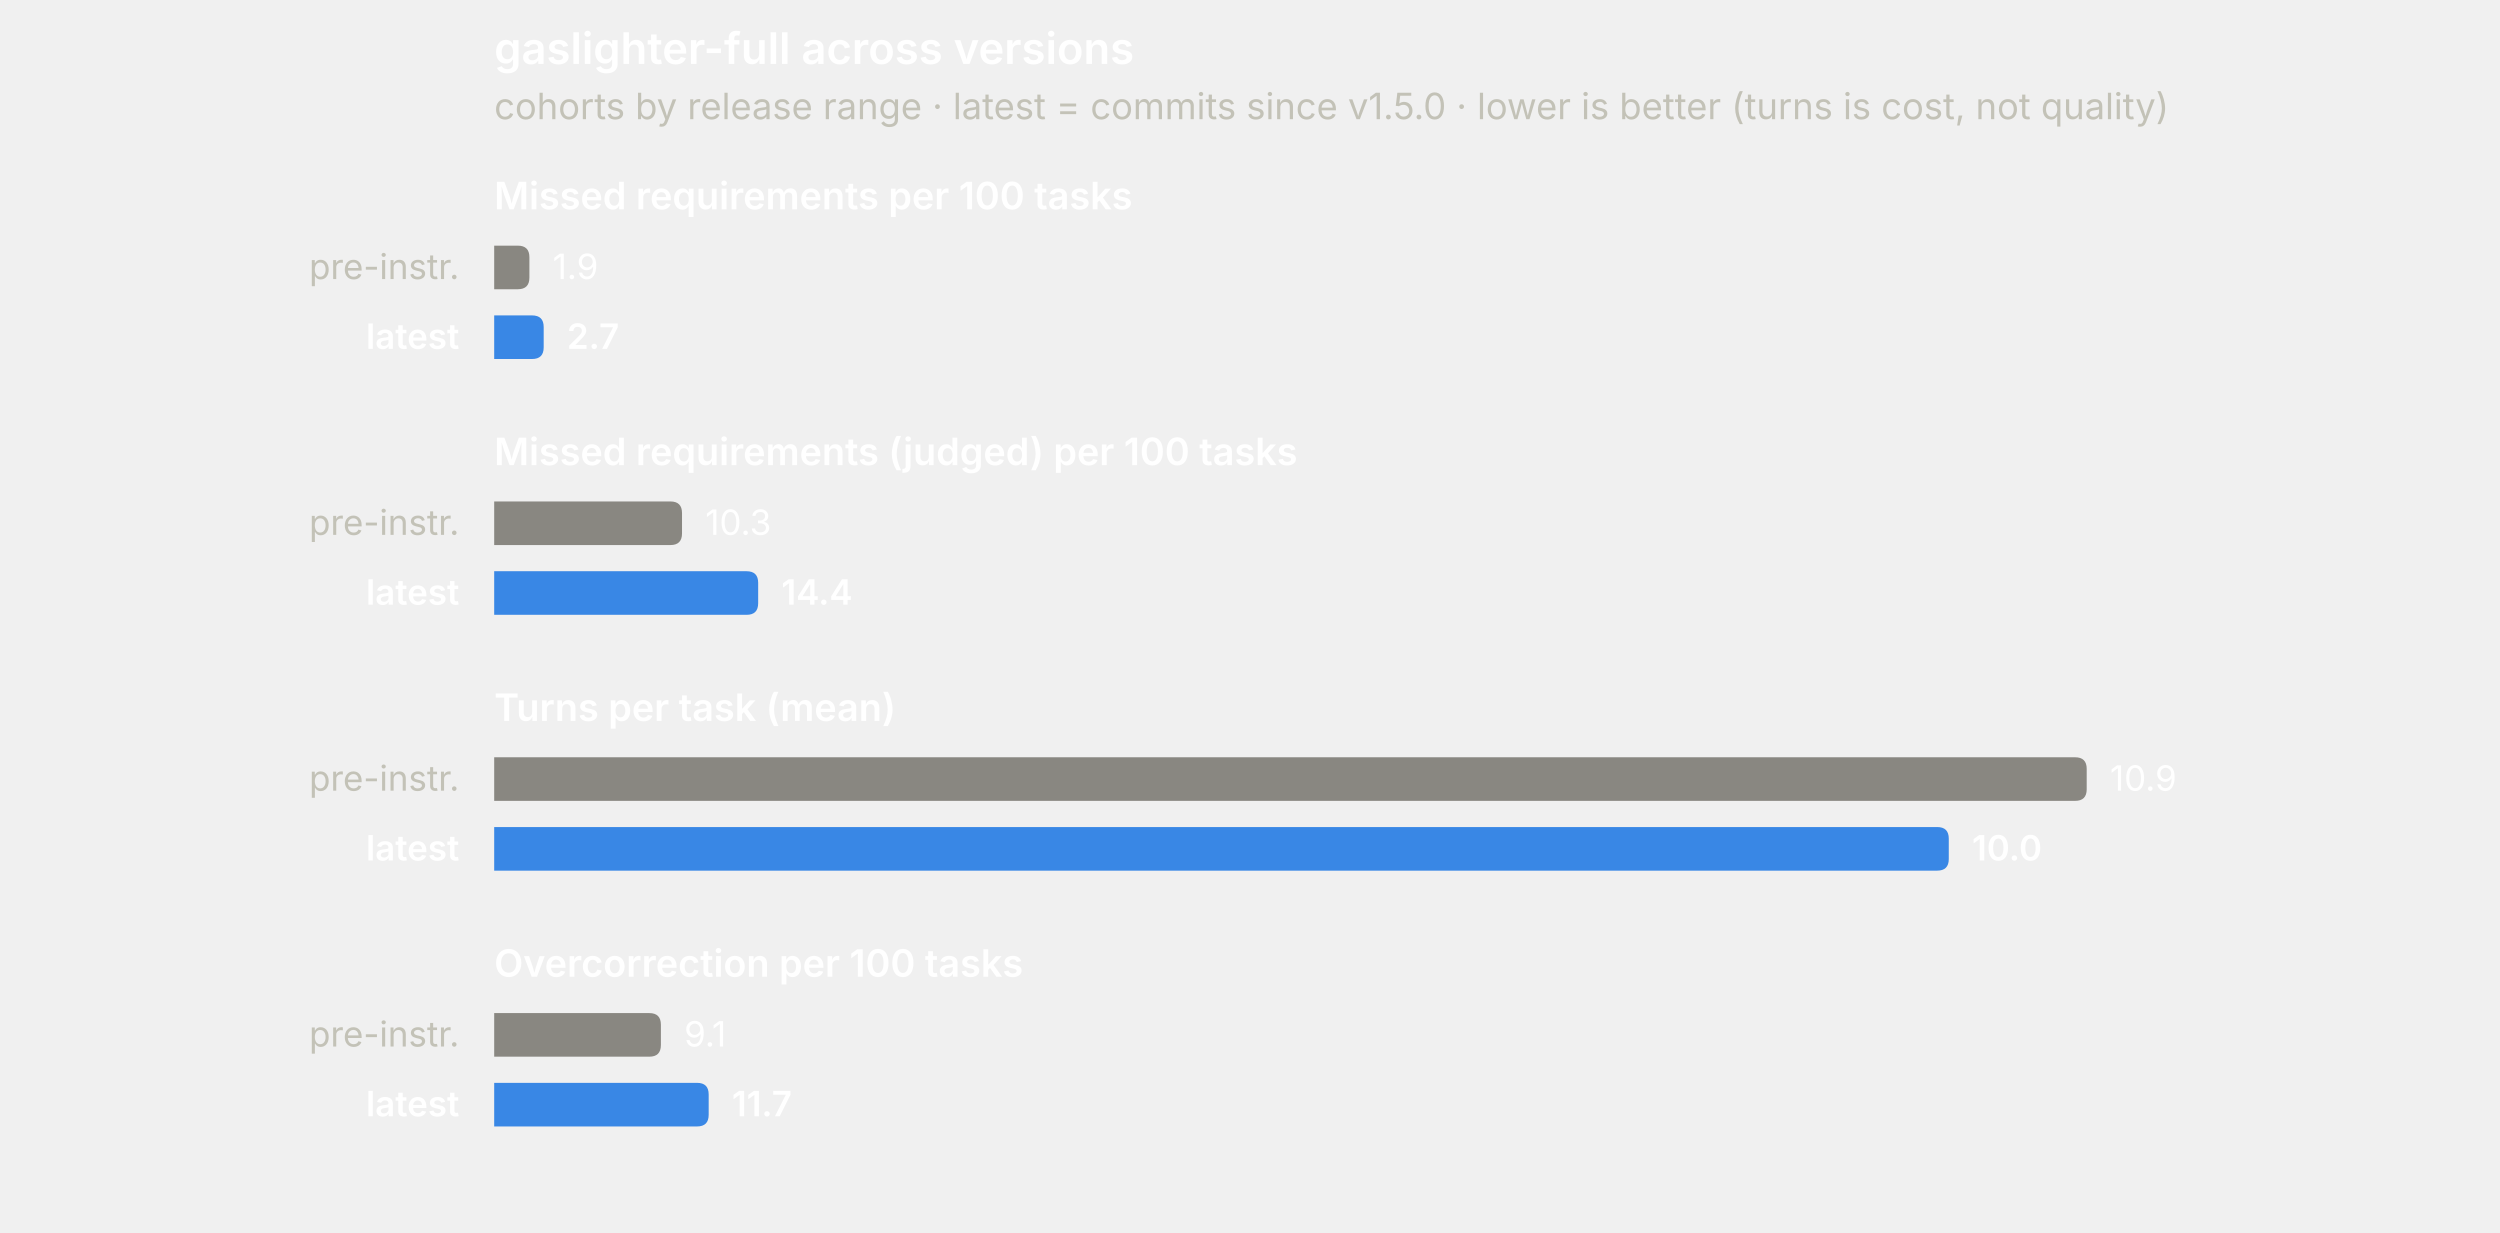
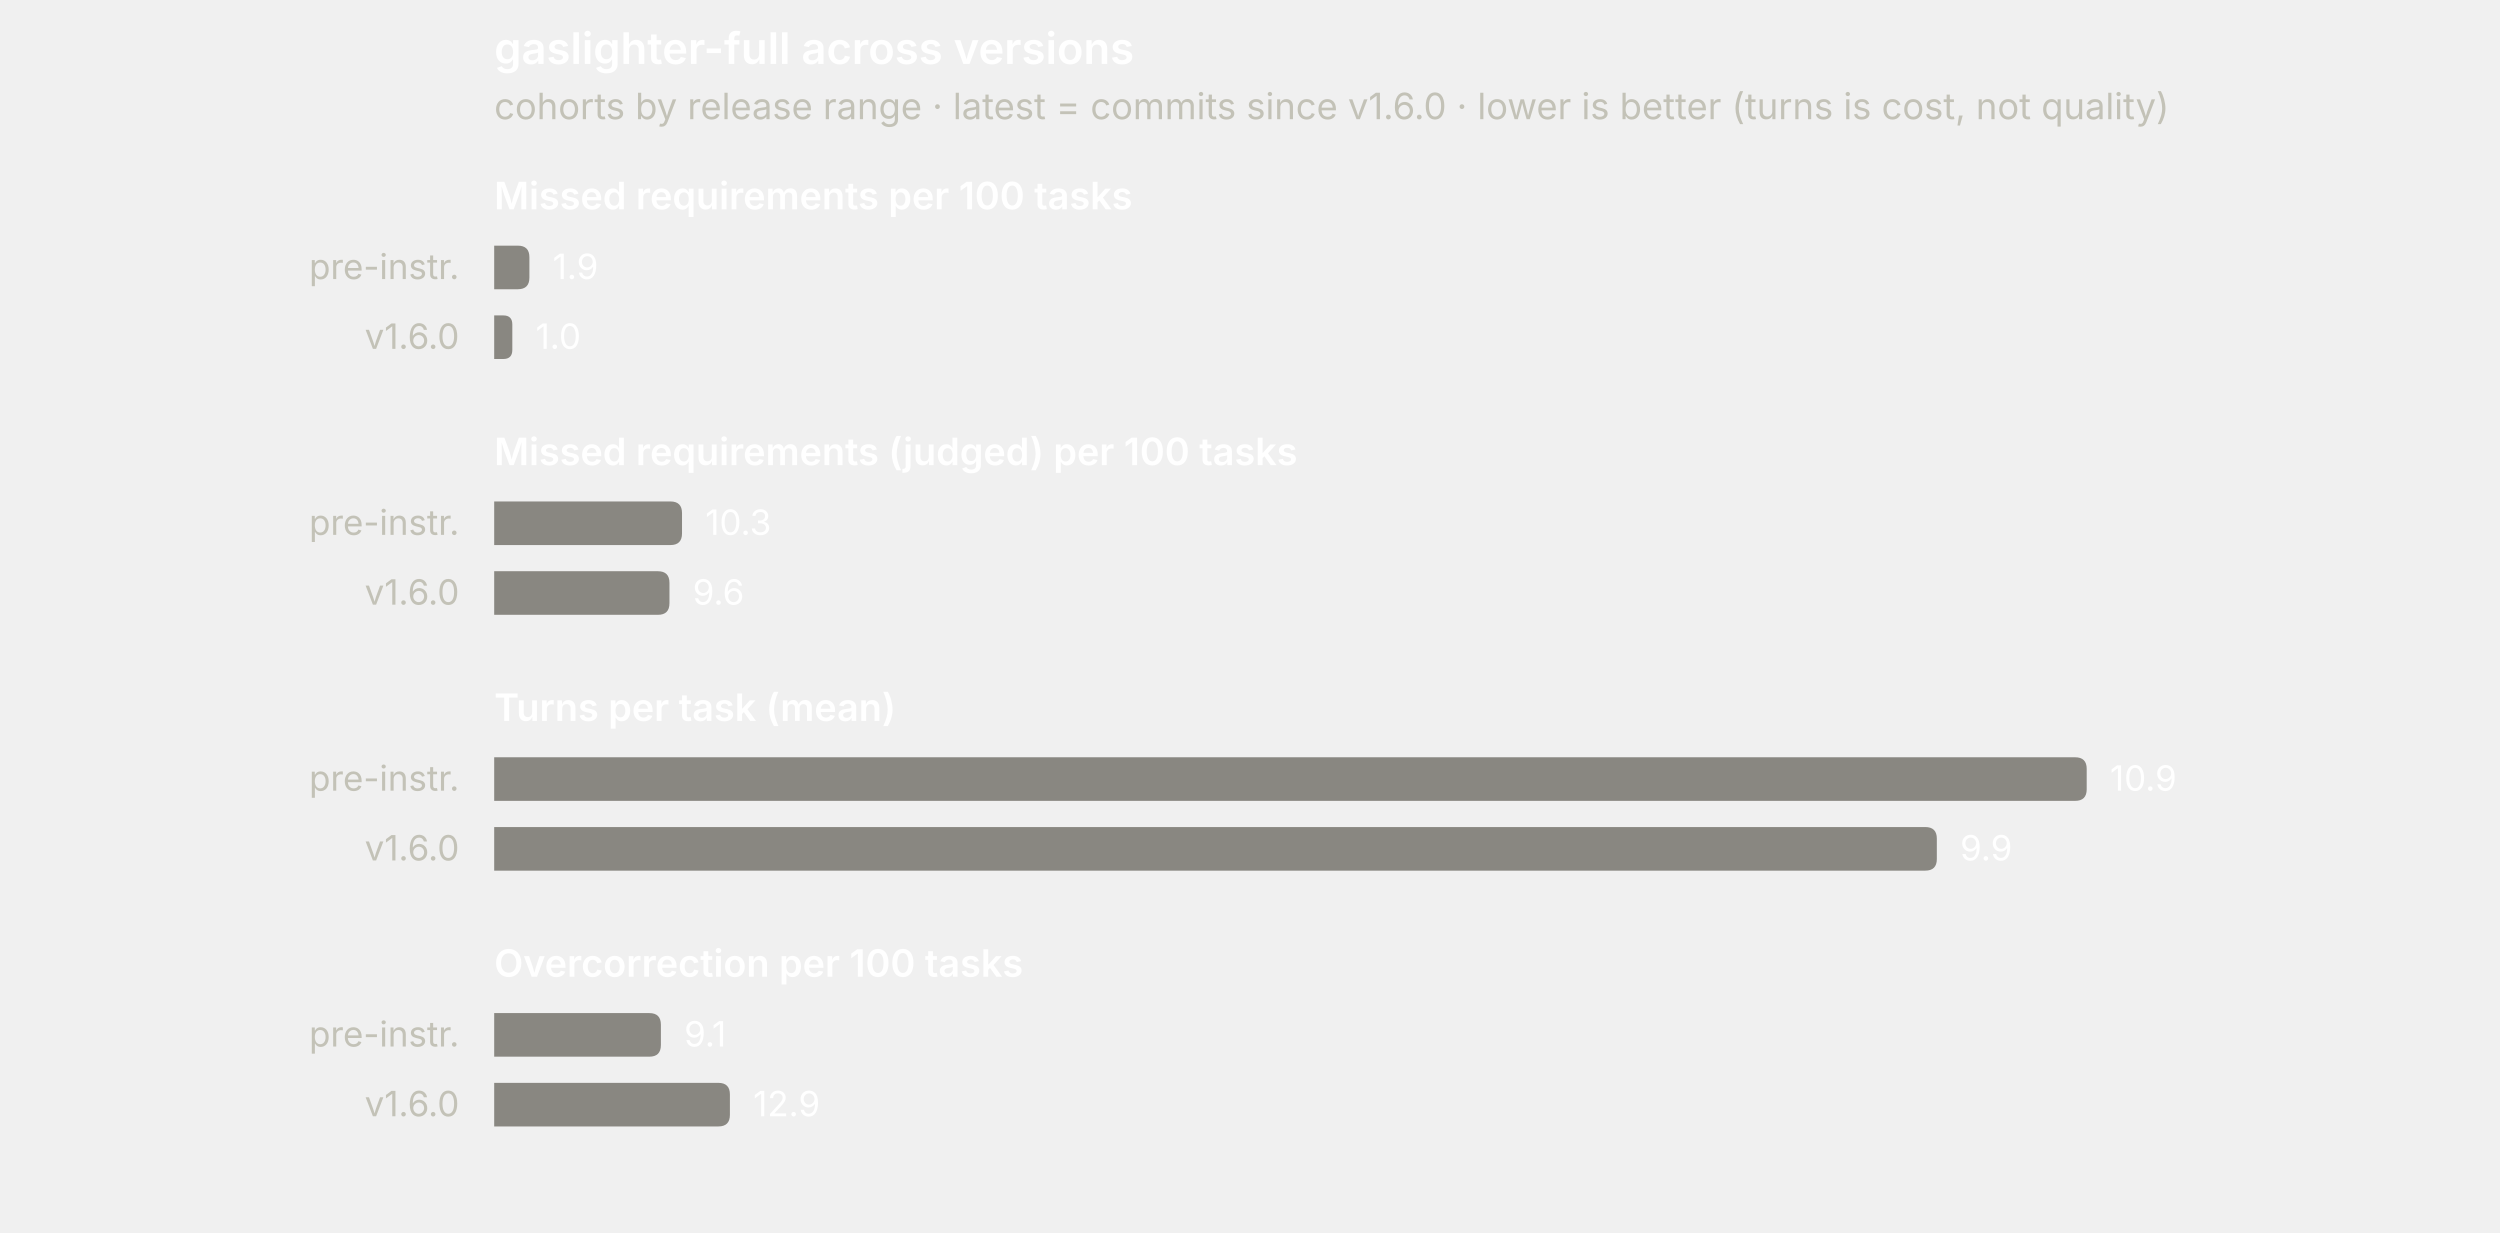
<svg xmlns="http://www.w3.org/2000/svg" width="860" height="424" viewBox="0 0 860 424" role="img" aria-label="gaslighter-full across 2 version cohorts on 4 aspects; latest cohort highlighted.">
  <text x="170" y="22" font-family="system-ui, -apple-system, &quot;Segoe UI&quot;, sans-serif" font-size="15" font-weight="600" fill="#ffffff">gaslighter-full across versions</text>
-   <text x="170" y="41" font-family="system-ui, -apple-system, &quot;Segoe UI&quot;, sans-serif" font-size="12.5" fill="#c3c2b7">cohorts by release range · latest = commits since v1.5.0 · lower is better (turns is cost, not quality)</text>
+   <text x="170" y="41" font-family="system-ui, -apple-system, &quot;Segoe UI&quot;, sans-serif" font-size="12.5" fill="#c3c2b7">cohorts by release range · latest = commits since v1.6.0 · lower is better (turns is cost, not quality)</text>
  <text x="170" y="72" font-family="system-ui, -apple-system, &quot;Segoe UI&quot;, sans-serif" font-size="13" font-weight="600" fill="#ffffff">Missed requirements per 100 tasks</text>
  <text x="158" y="96.0" text-anchor="end" font-family="system-ui, -apple-system, &quot;Segoe UI&quot;, sans-serif" font-size="12" fill="#c3c2b7">pre-instr.</text>
  <path d="M170,84.5 H178.115 Q182.115,84.5 182.115,88.5 V95.5 Q182.115,99.5 178.115,99.5 H170 Z" fill="#898781" />
  <text x="190.115" y="96.0" font-family="system-ui, -apple-system, &quot;Segoe UI&quot;, sans-serif" font-size="12" fill="#ffffff">1.9</text>
-   <text x="158" y="120.0" text-anchor="end" font-family="system-ui, -apple-system, &quot;Segoe UI&quot;, sans-serif" font-size="12" font-weight="600" fill="#ffffff">latest</text>
-   <path d="M170,108.5 H183.027 Q187.027,108.5 187.027,112.5 V119.5 Q187.027,123.5 183.027,123.5 H170 Z" fill="#3987e5" />
-   <text x="195.027" y="120.0" font-family="system-ui, -apple-system, &quot;Segoe UI&quot;, sans-serif" font-size="12" font-weight="600" fill="#ffffff">2.7</text>
+   <text x="158" y="120.0" text-anchor="end" font-family="system-ui, -apple-system, &quot;Segoe UI&quot;, sans-serif" font-size="12" fill="#c3c2b7">v1.6.0</text>
+   <path d="M170,108.5 H173.119 Q176.238,108.5 176.238,111.619 V120.381 Q176.238,123.5 173.119,123.5 H170 Z" fill="#898781" />
+   <text x="184.238" y="120.0" font-family="system-ui, -apple-system, &quot;Segoe UI&quot;, sans-serif" font-size="12" fill="#ffffff">1.0</text>
  <text x="170" y="160" font-family="system-ui, -apple-system, &quot;Segoe UI&quot;, sans-serif" font-size="13" font-weight="600" fill="#ffffff">Missed requirements (judged) per 100 tasks</text>
  <text x="158" y="184.0" text-anchor="end" font-family="system-ui, -apple-system, &quot;Segoe UI&quot;, sans-serif" font-size="12" fill="#c3c2b7">pre-instr.</text>
  <path d="M170,172.5 H230.615 Q234.615,172.5 234.615,176.5 V183.5 Q234.615,187.5 230.615,187.5 H170 Z" fill="#898781" />
  <text x="242.615" y="184.0" font-family="system-ui, -apple-system, &quot;Segoe UI&quot;, sans-serif" font-size="12" fill="#ffffff">10.3</text>
-   <text x="158" y="208.0" text-anchor="end" font-family="system-ui, -apple-system, &quot;Segoe UI&quot;, sans-serif" font-size="12" font-weight="600" fill="#ffffff">latest</text>
-   <path d="M170,196.5 H256.811 Q260.811,196.5 260.811,200.5 V207.5 Q260.811,211.5 256.811,211.5 H170 Z" fill="#3987e5" />
-   <text x="268.811" y="208.0" font-family="system-ui, -apple-system, &quot;Segoe UI&quot;, sans-serif" font-size="12" font-weight="600" fill="#ffffff">14.4</text>
+   <text x="158" y="208.0" text-anchor="end" font-family="system-ui, -apple-system, &quot;Segoe UI&quot;, sans-serif" font-size="12" fill="#c3c2b7">v1.6.0</text>
+   <path d="M170,196.5 H226.297 Q230.297,196.5 230.297,200.5 V207.5 Q230.297,211.5 226.297,211.5 H170 Z" fill="#898781" />
+   <text x="238.297" y="208.0" font-family="system-ui, -apple-system, &quot;Segoe UI&quot;, sans-serif" font-size="12" fill="#ffffff">9.6</text>
  <text x="170" y="248" font-family="system-ui, -apple-system, &quot;Segoe UI&quot;, sans-serif" font-size="13" font-weight="600" fill="#ffffff">Turns per task (mean)</text>
  <text x="158" y="272.0" text-anchor="end" font-family="system-ui, -apple-system, &quot;Segoe UI&quot;, sans-serif" font-size="12" fill="#c3c2b7">pre-instr.</text>
  <path d="M170,260.5 H713.826 Q717.826,260.5 717.826,264.5 V271.5 Q717.826,275.5 713.826,275.5 H170 Z" fill="#898781" />
  <text x="725.826" y="272.0" font-family="system-ui, -apple-system, &quot;Segoe UI&quot;, sans-serif" font-size="12" fill="#ffffff">10.9</text>
-   <text x="158" y="296.0" text-anchor="end" font-family="system-ui, -apple-system, &quot;Segoe UI&quot;, sans-serif" font-size="12" font-weight="600" fill="#ffffff">latest</text>
-   <path d="M170,284.5 H666.38 Q670.38,284.5 670.38,288.5 V295.5 Q670.38,299.5 666.38,299.5 H170 Z" fill="#3987e5" />
-   <text x="678.38" y="296.0" font-family="system-ui, -apple-system, &quot;Segoe UI&quot;, sans-serif" font-size="12" font-weight="600" fill="#ffffff">10.0</text>
+   <text x="158" y="296.0" text-anchor="end" font-family="system-ui, -apple-system, &quot;Segoe UI&quot;, sans-serif" font-size="12" fill="#c3c2b7">v1.6.0</text>
+   <path d="M170,284.5 H662.272 Q666.272,284.5 666.272,288.5 V295.5 Q666.272,299.5 662.272,299.5 H170 Z" fill="#898781" />
+   <text x="674.272" y="296.0" font-family="system-ui, -apple-system, &quot;Segoe UI&quot;, sans-serif" font-size="12" fill="#ffffff">9.9</text>
  <text x="170" y="336" font-family="system-ui, -apple-system, &quot;Segoe UI&quot;, sans-serif" font-size="13" font-weight="600" fill="#ffffff">Overcorrection per 100 tasks</text>
  <text x="158" y="360.0" text-anchor="end" font-family="system-ui, -apple-system, &quot;Segoe UI&quot;, sans-serif" font-size="12" fill="#c3c2b7">pre-instr.</text>
  <path d="M170,348.5 H223.346 Q227.346,348.5 227.346,352.5 V359.5 Q227.346,363.5 223.346,363.5 H170 Z" fill="#898781" />
  <text x="235.346" y="360.0" font-family="system-ui, -apple-system, &quot;Segoe UI&quot;, sans-serif" font-size="12" fill="#ffffff">9.1</text>
-   <text x="158" y="384.0" text-anchor="end" font-family="system-ui, -apple-system, &quot;Segoe UI&quot;, sans-serif" font-size="12" font-weight="600" fill="#ffffff">latest</text>
-   <path d="M170,372.5 H239.784 Q243.784,372.5 243.784,376.5 V383.5 Q243.784,387.5 239.784,387.5 H170 Z" fill="#3987e5" />
-   <text x="251.784" y="384.0" font-family="system-ui, -apple-system, &quot;Segoe UI&quot;, sans-serif" font-size="12" font-weight="600" fill="#ffffff">11.7</text>
+   <text x="158" y="384.0" text-anchor="end" font-family="system-ui, -apple-system, &quot;Segoe UI&quot;, sans-serif" font-size="12" fill="#c3c2b7">v1.6.0</text>
+   <path d="M170,372.5 H247.089 Q251.089,372.5 251.089,376.5 V383.5 Q251.089,387.5 247.089,387.5 H170 Z" fill="#898781" />
+   <text x="259.089" y="384.0" font-family="system-ui, -apple-system, &quot;Segoe UI&quot;, sans-serif" font-size="12" fill="#ffffff">12.9</text>
</svg>
